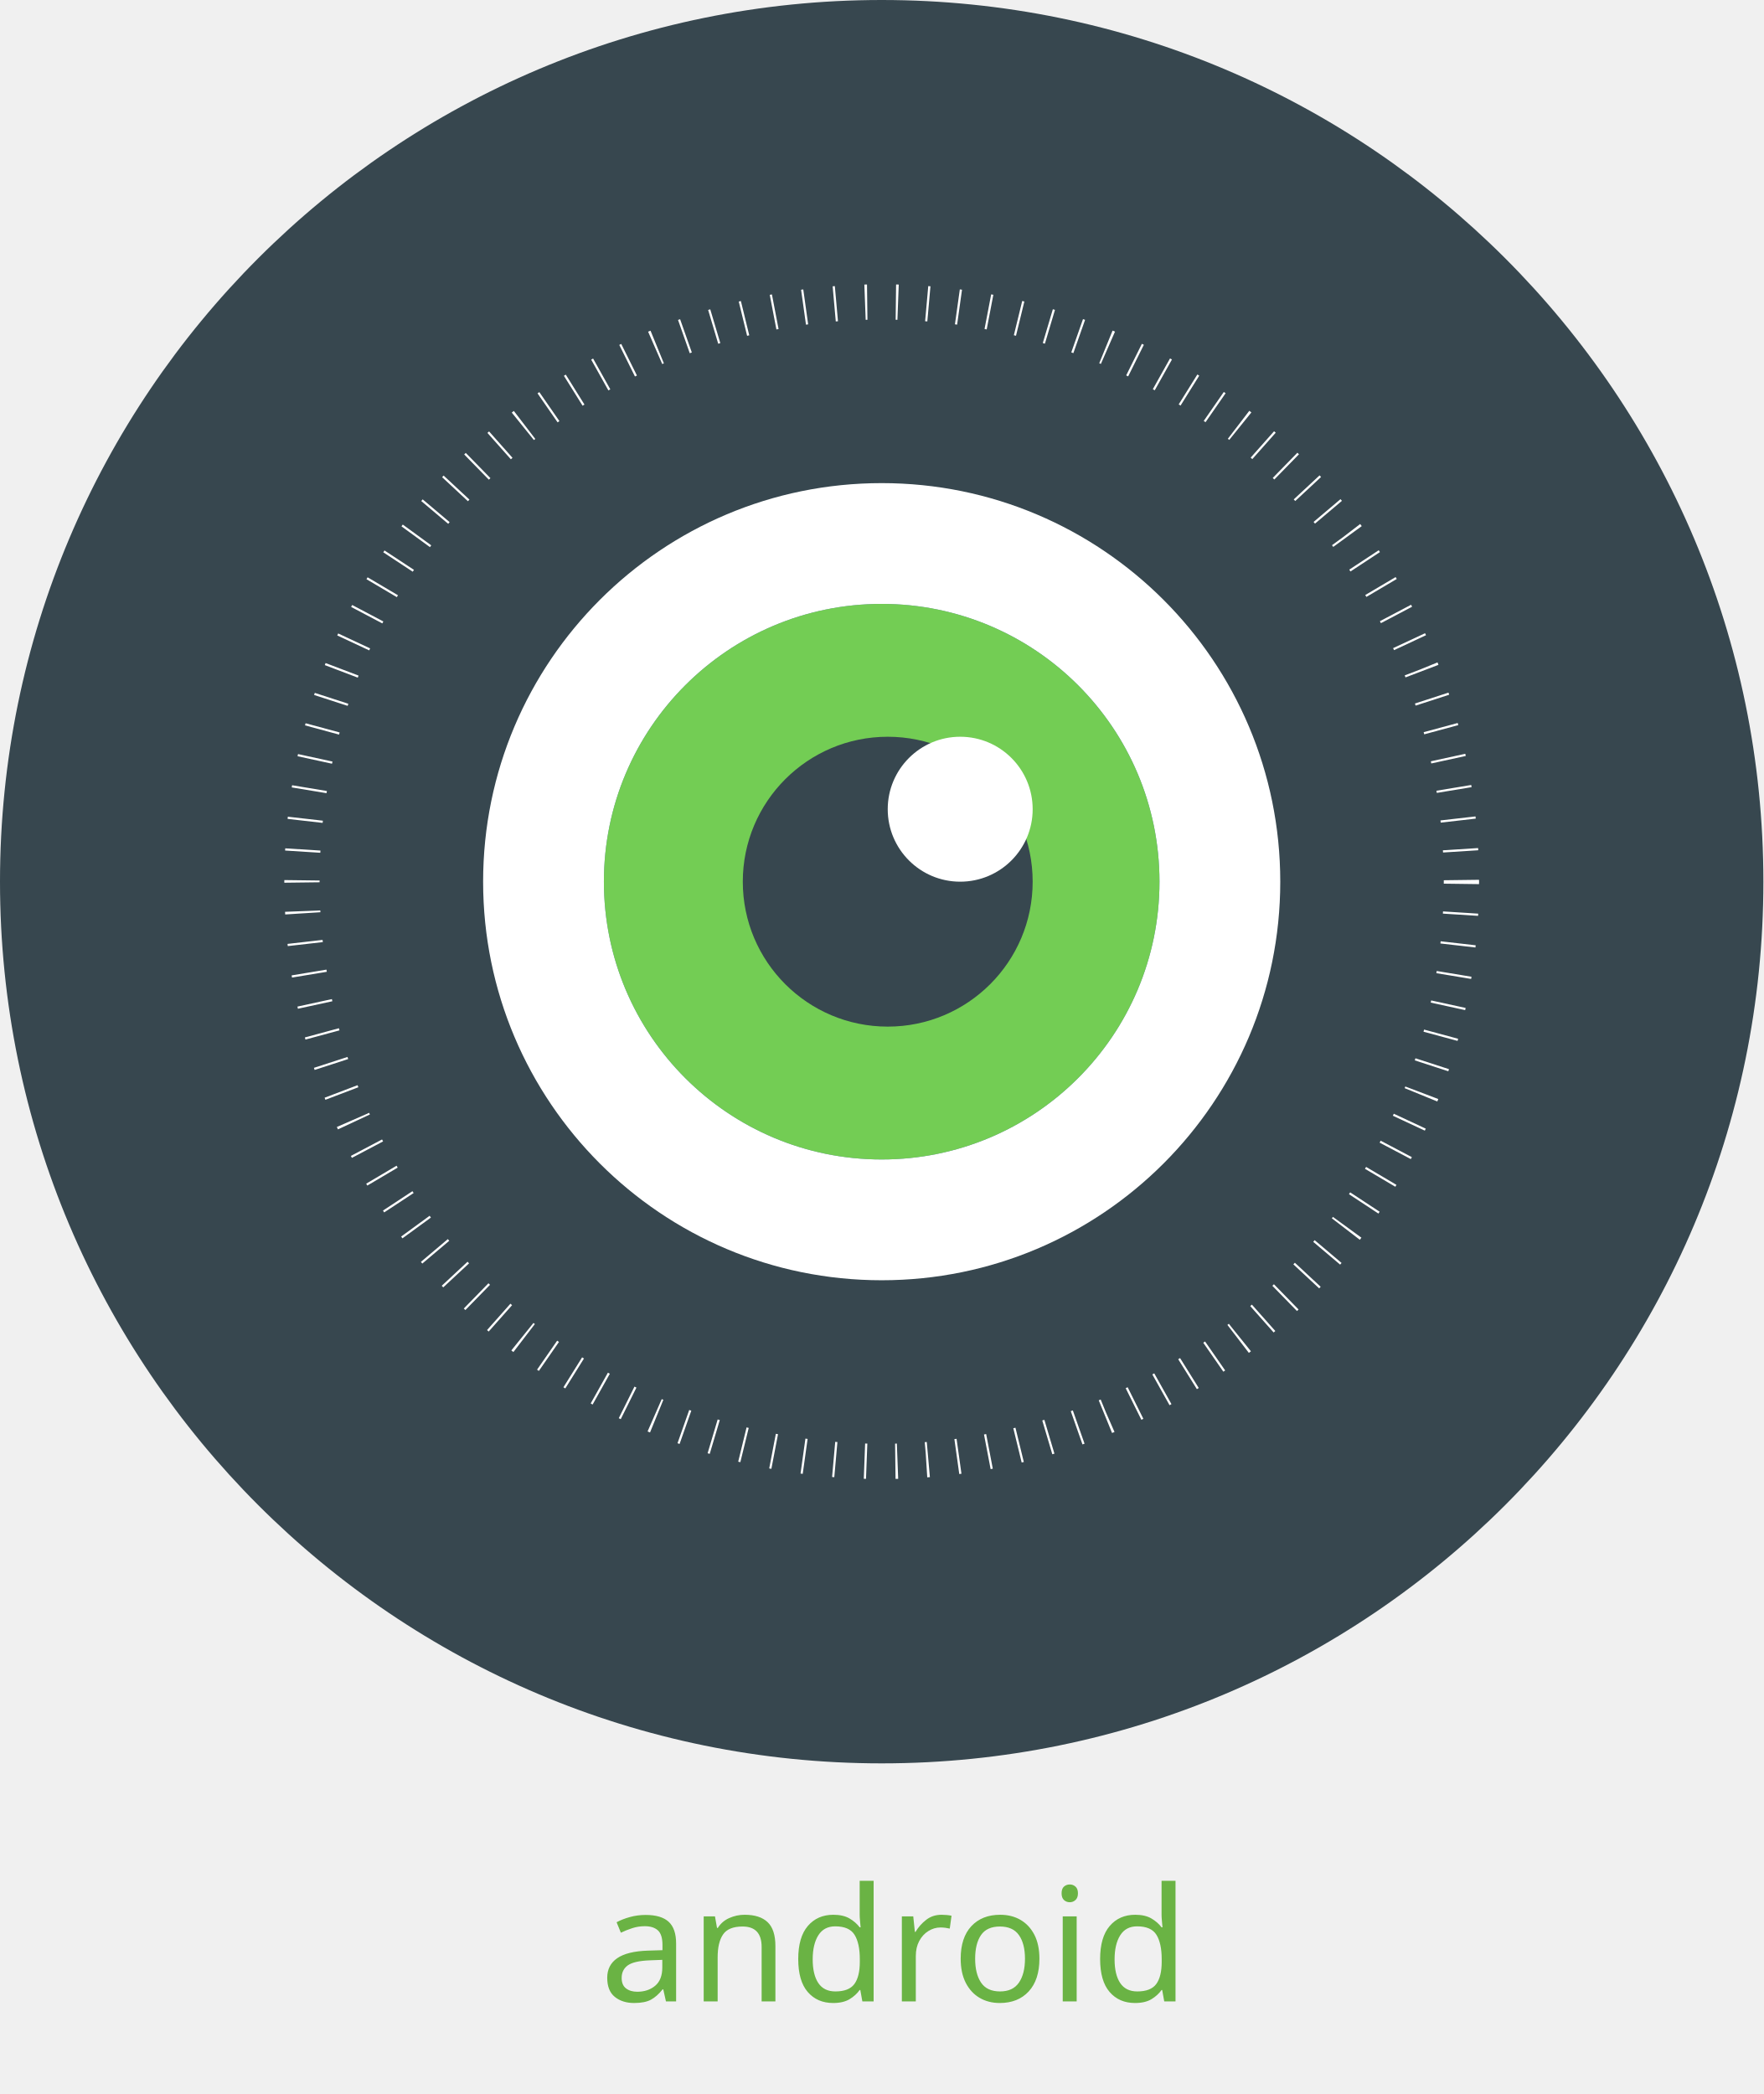
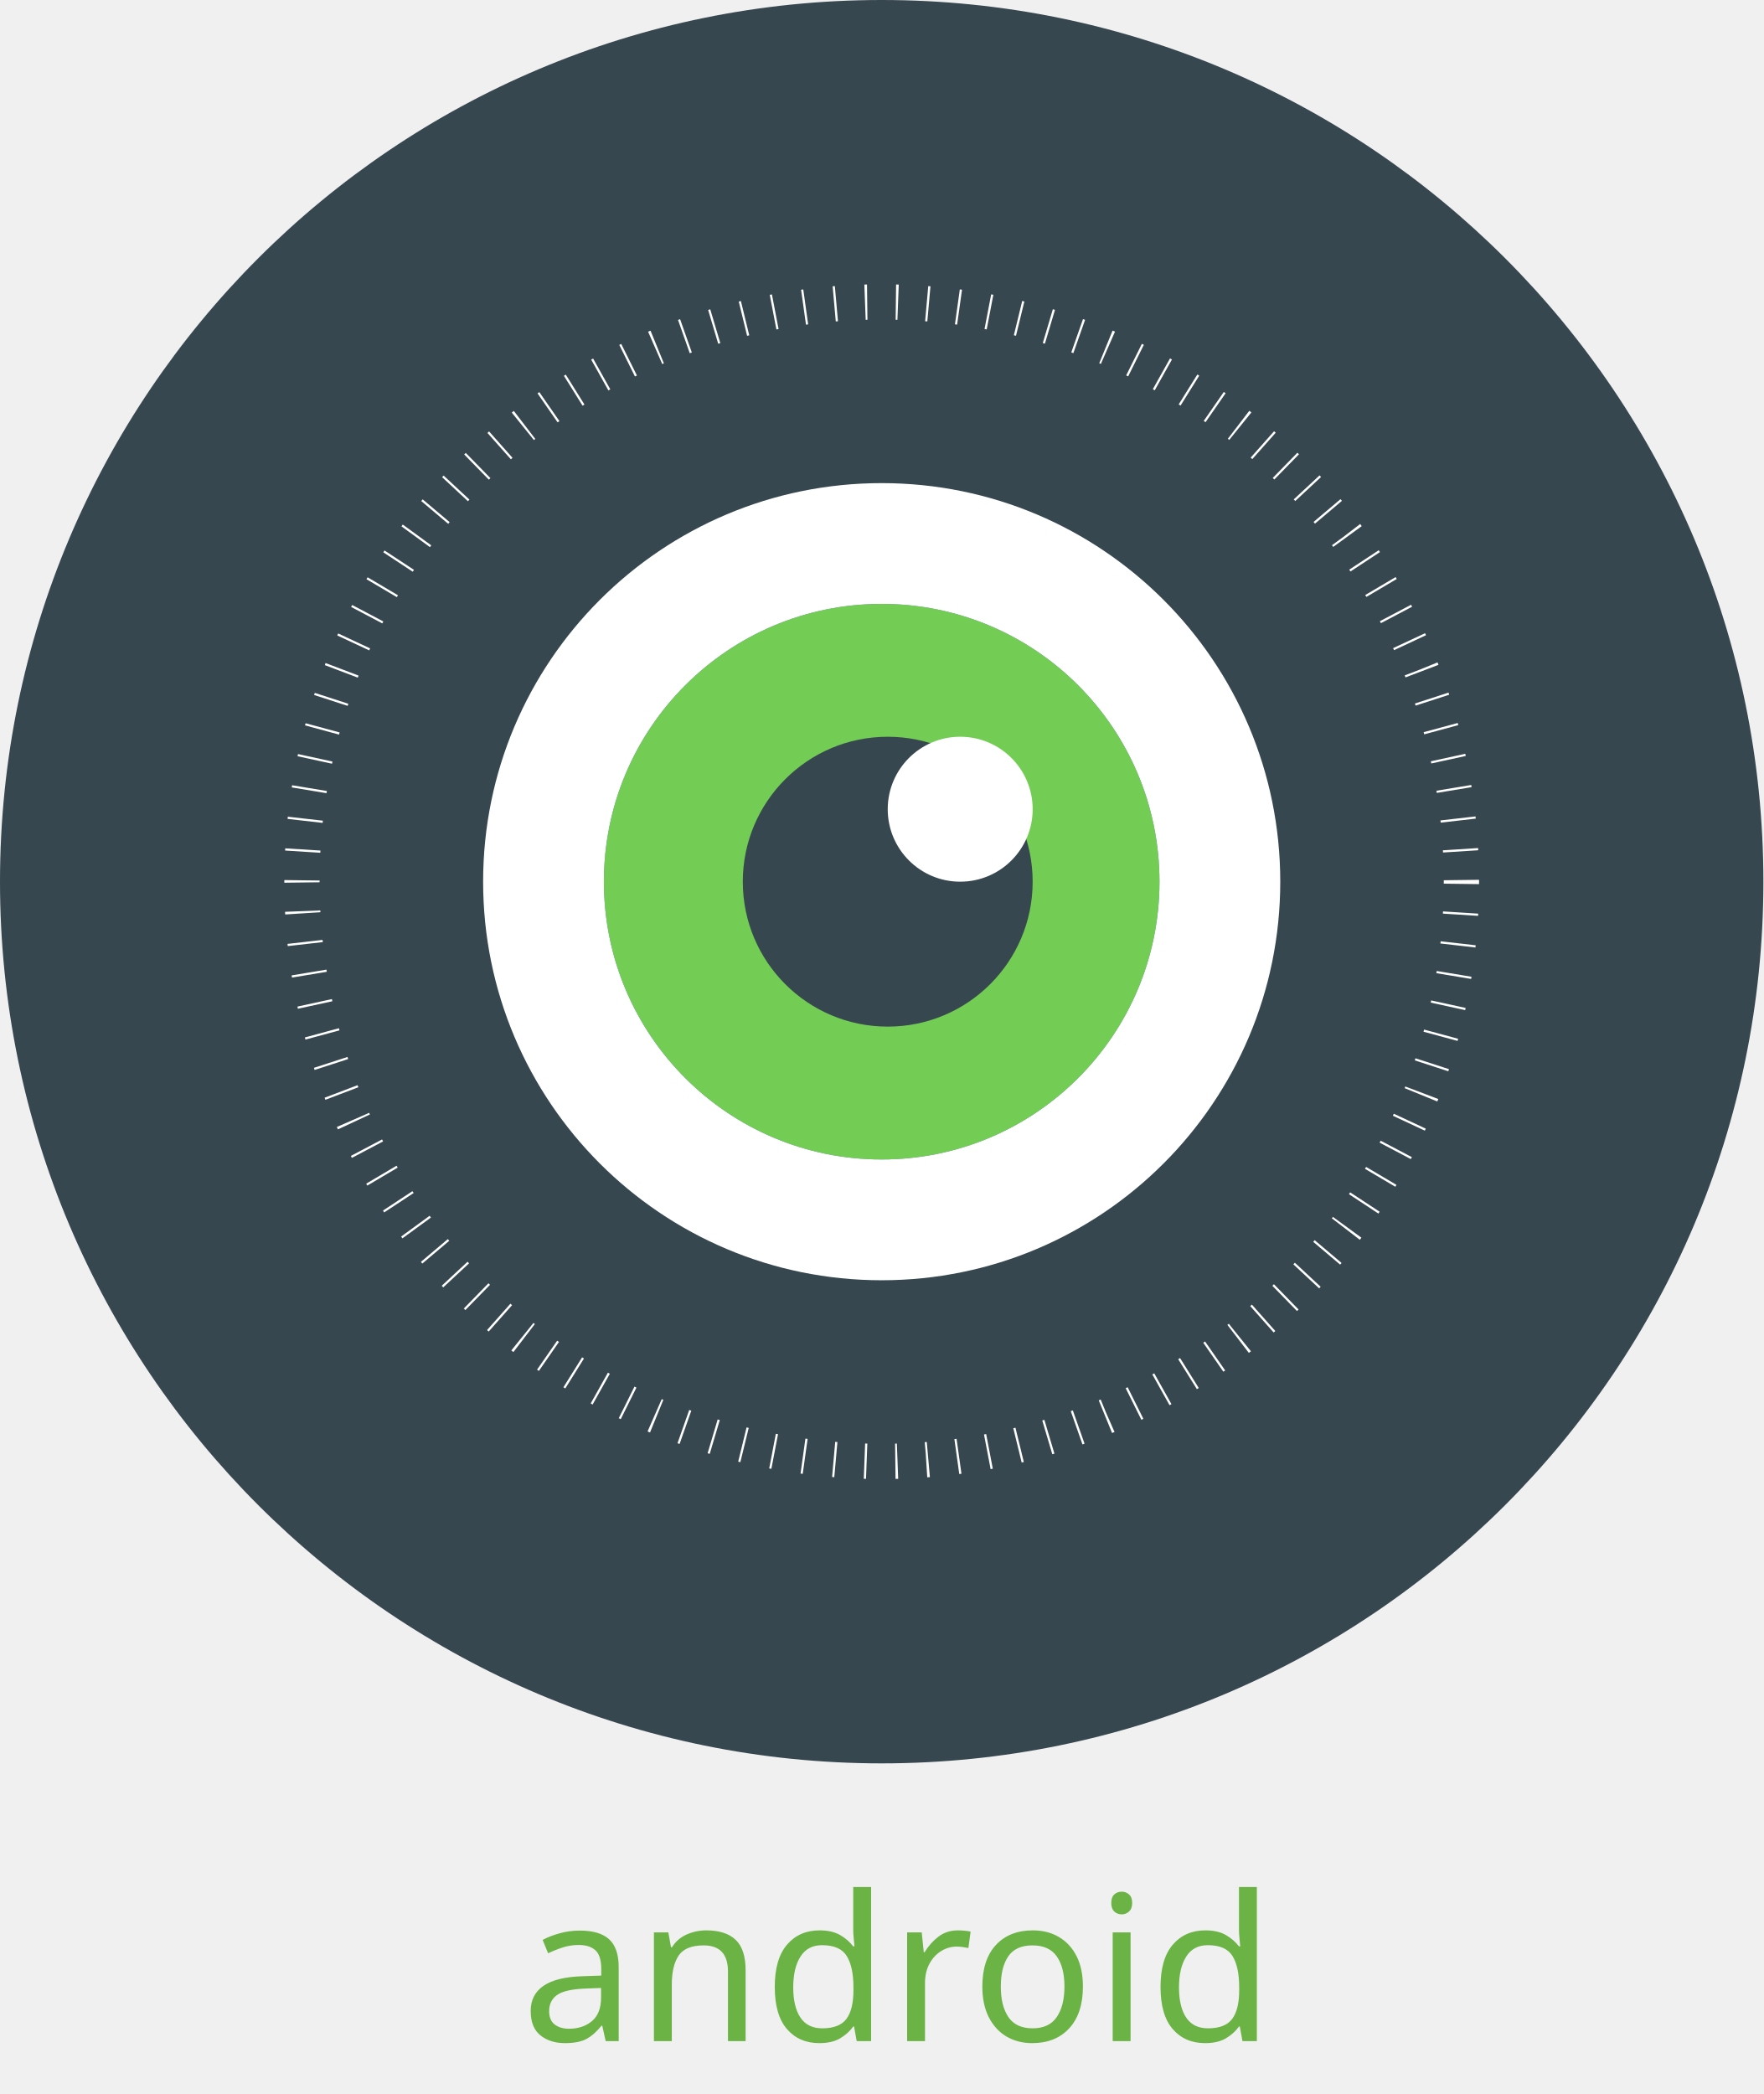
- <svg xmlns="http://www.w3.org/2000/svg" xmlns:xlink="http://www.w3.org/1999/xlink" width="800px" height="950px" viewBox="0 0 800 950" version="1.1">
+ <svg xmlns="http://www.w3.org/2000/svg" xmlns:xlink="http://www.w3.org/1999/xlink" width="800" height="950" viewBox="0 0 800 950">
  <defs>
-     <circle id="path-1" cx="127" cy="127" r="126.027" />
+     <circle id="logo-a" cx="127" cy="127" r="126.027" />
  </defs>
-   <g id="Logos" stroke="none" stroke-width="1" fill="none" fill-rule="evenodd">
-     <g id="logo">
-       <g>
-         <circle id="dark-background" fill="#37474F" fill-rule="evenodd" cx="400" cy="400" r="400" />
-         <circle id="white-background" fill="#FFFFFF" fill-rule="evenodd" cx="400" cy="400" r="180.822" />
-         <g id="lens" stroke-width="1" fill-rule="evenodd" transform="translate(273, 273)">
-           <mask id="mask-2" fill="white">
-             <use xlink:href="#path-1" />
-           </mask>
-           <use fill="#7986CB" xlink:href="#path-1" />
-           <g id="color/android" mask="url(#mask-2)" fill="#73CD54">
-             <rect id="Rectangle" x="0" y="0" width="254" height="254" />
-           </g>
-         </g>
-         <ellipse id="pupil" fill="#37474F" fill-rule="evenodd" cx="402.74" cy="400" rx="65.753" ry="65.753" />
-         <circle id="reflection" fill="#FFFFFF" fill-rule="evenodd" cx="435.616" cy="367.123" r="32.877" />
-         <circle id="circle-dashed" stroke="#FFFFFF" stroke-width="16" stroke-dasharray="1,13" cx="400" cy="400" r="263.014" />
+   <g fill="none" fill-rule="evenodd">
+     <circle cx="400" cy="400" r="400" fill="#37474F" />
+     <circle cx="400" cy="400" r="180.822" fill="#FFF" />
+     <g transform="translate(273 273)">
+       <mask id="logo-b" fill="#fff">
+         <use xlink:href="#logo-a" />
+       </mask>
+       <use fill="#7986CB" xlink:href="#logo-a" />
+       <g fill="#73CD54" mask="url(#logo-b)">
+         <rect width="254" height="254" />
      </g>
-       <text id="android" font-family="Raleway-Regular, Raleway" font-size="72" font-weight="normal" letter-spacing="0.562" fill="#6AB344">
-         <tspan x="272.171" y="908">android</tspan>
-       </text>
    </g>
+     <ellipse cx="402.74" cy="400" fill="#37474F" rx="65.753" ry="65.753" />
+     <circle cx="435.616" cy="367.123" r="32.877" fill="#FFF" />
+     <circle cx="400" cy="400" r="263.014" stroke="#FFF" stroke-dasharray="1 13" stroke-width="16" />
+     <text fill="#6AB344" font-family="Raleway-Regular, Raleway" font-size="92" letter-spacing=".719">
+       <tspan x="236.524" y="926">android</tspan>
+     </text>
  </g>
</svg>
